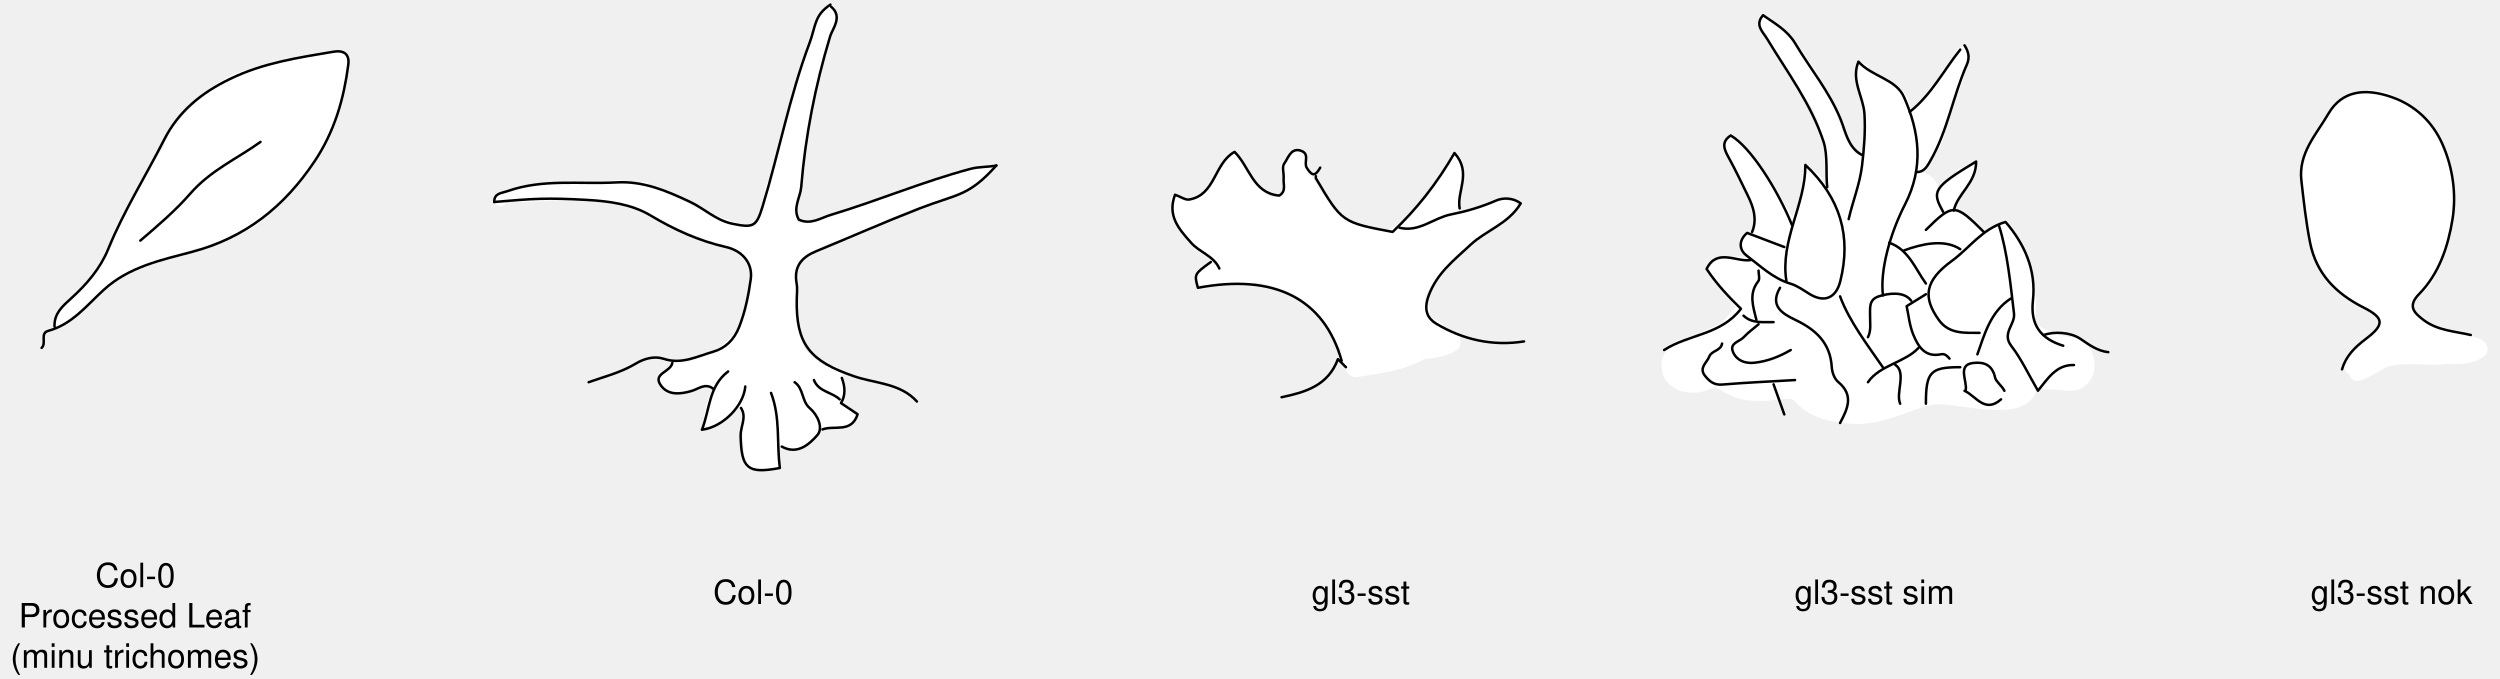
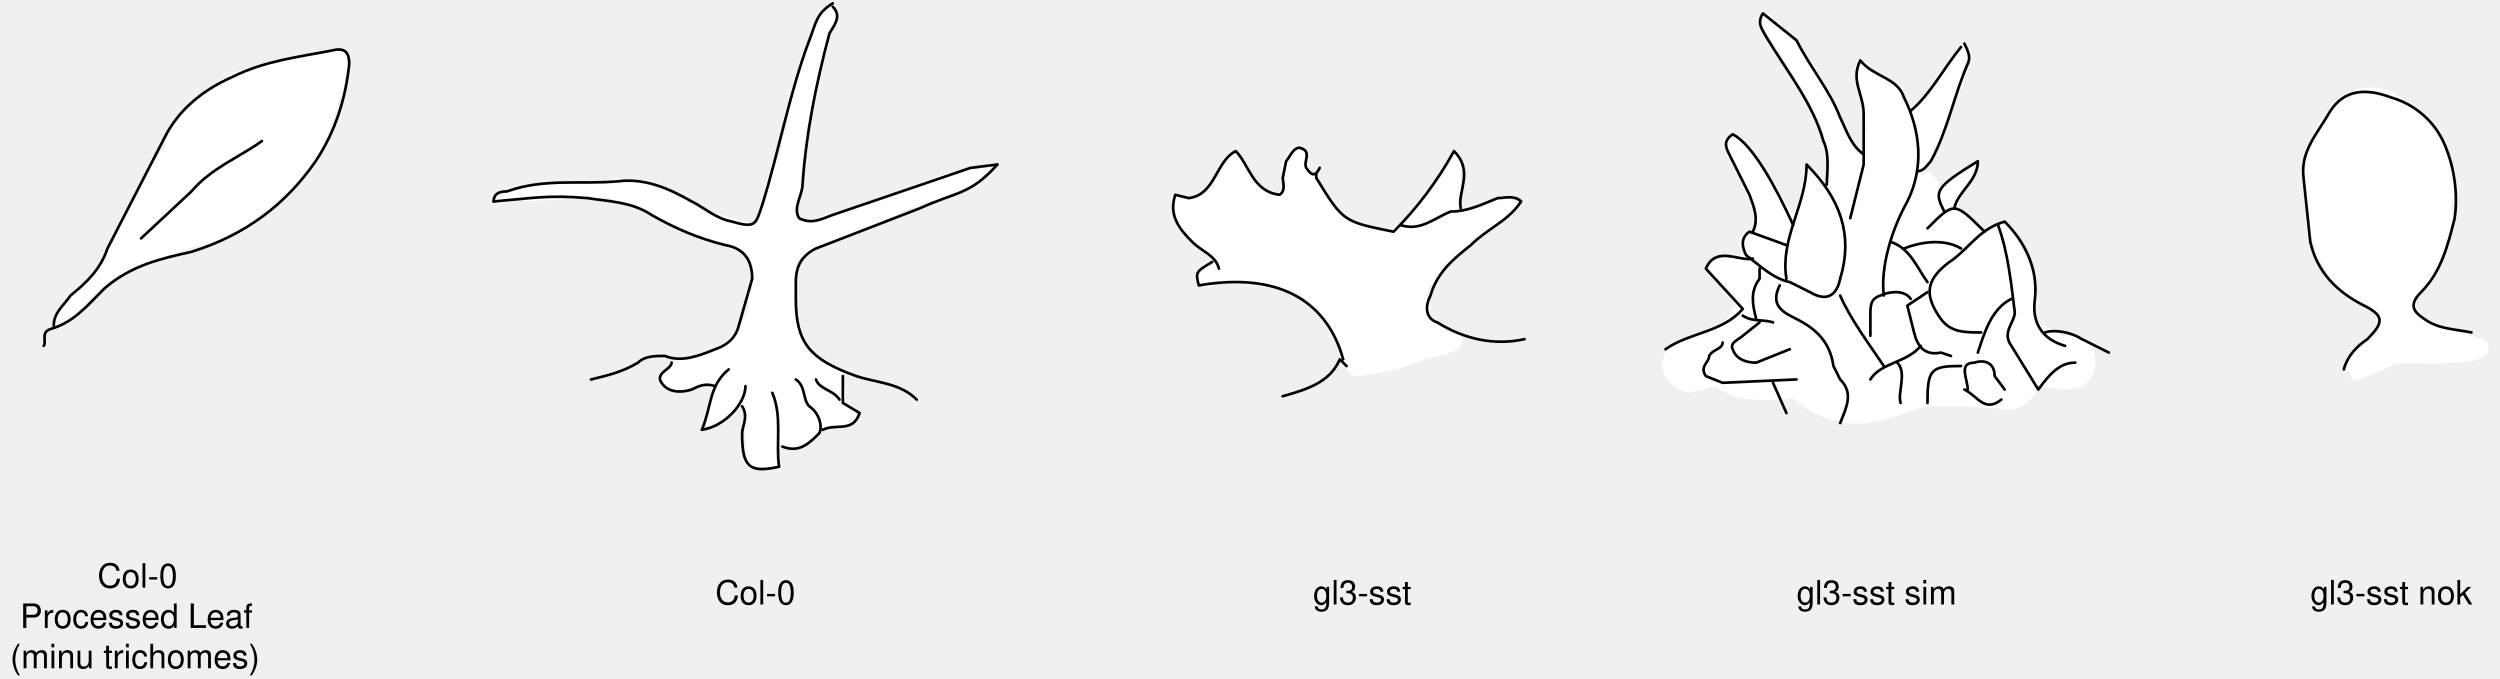
- <svg xmlns="http://www.w3.org/2000/svg" xml:space="preserve" id="TissueSpecificTrichomes_svg" x="0" y="0" version="1.1" viewBox="60 160 744.54 201.979" author="Provart Lab - Bio Analytic Resource, University of Toronto">
-   <g id="labels" font-family="Helvetica" font-size="10" transform="translate(-10.19 -19.625)">
-     <text id="text2" transform="translate(98.552 354.5)">Col-0</text>
-     <text id="text4" transform="translate(75.757 366.5)">Processed Leaf</text>
-     <text id="text6" transform="translate(73.271 378.5)">(minu trichomes)</text>
-     <text id="text8" transform="translate(282.552 359.5)">Col-0</text>
-     <text id="text10" transform="translate(460.773 359.5)">gl3-sst</text>
-     <text id="text12" transform="translate(604.608 359.5)">gl3-sst sim</text>
-     <text id="text14" transform="translate(758.322 359.5)">gl3-sst nok</text>
+ <svg xmlns="http://www.w3.org/2000/svg" xml:space="preserve" id="TissueSpecificTrichomes_svg" x="0" y="0" version="1.1" viewBox="60 160 744.5 202" author="Provart Lab - Bio Analytic Resource, University of Toronto">
+   <g id="labels" font-family="Helvetica" font-size="10" transform="translate(-10 -20)">
+     <text id="text2" transform="translate(99 355)">Col-0</text>
+     <text id="text4" transform="translate(76 367)">Processed Leaf</text>
+     <text id="text6" transform="translate(73 379)">(minu trichomes)</text>
+     <text id="text8" transform="translate(283 360)">Col-0</text>
+     <text id="text10" transform="translate(461 360)">gl3-sst</text>
+     <text id="text12" transform="translate(605 360)">gl3-sst sim</text>
+     <text id="text14" transform="translate(758 360)">gl3-sst nok</text>
  </g>
-   <g id="samples" fill="#fff" transform="translate(-10.19 -19.625)">
+   <g id="samples" fill="#fff" transform="translate(-10 -20)">
    <g id="WT_Col-0_leaves_after_trichome_removal">
-       <path id="path17" d="M172.932 195.818c-1.762-1.762-4.594-1.695-6.364 0-.041.041-.085.078-.127.117a4.31 4.31 0 0 0-2.387-.024c-.375.107-.75.222-1.125.336-1.049-.198-2.133-.142-3.173.271-6.869 2.732-14.226 2.468-21.012 5.708-6.159 2.941-10.562 8.359-15.298 13.221-1.728 1.774-3.313 2.788-3.124 4.688-.016.027-.034.052-.049.08a26.73 26.73 0 0 0-1.537 3.418c-5.729 7.632-8.875 16.4-13.713 24.582-.776 1.313-1.102 2.604-1.093 3.818-.782 1.39-1.77 2.654-2.703 3.949-.431.601-.561 1.312-.477 2.019-.243.044-.468.192-.614.494-1.31 2.695-3.751 4.5-5.594 6.798a1.085 1.085 0 0 0-.157.273c-.443.092-.854.301-1.153.666-1.017 1.24-2.252 2.251-3.5 3.25-.641.513-.824 1.365-.681 2.157a1.962 1.962 0 0 0-.888.654c-.933.186-1.663.945-1.663 1.954 0 .38.122.751.325 1.07-.532.578-.316 1.739.675 1.68.498-.031.948-.312 1.133-.771 1.191-.092 2.237-.653 2.844-1.72.146-.257.225-.534.251-.812a3.158 3.158 0 0 0 1.54-.681c1.248-.999 2.483-2.008 3.5-3.25.126-.152.233-.317.328-.485.037-.023.075-.044.111-.073 1.068-.859 1.987-1.843 2.84-2.884 1.872-.975 3.375-2.403 4.872-3.859.245.104.536.099.835-.101.964-.645 1.917-1.302 2.856-1.978.823-.429 1.512-.672 2.42-1.057 2.144.256 4.367-.383 6.037-2.293 4.24-.577 8.118-2.028 11.95-3.609.323.043.649.072.982.071 2.074-.009 4.002-.437 5.785-1.522a7.814 7.814 0 0 0 2.266-2.135 41.1 41.1 0 0 1 4.942-1.36c2.768-.566 4.377-2.204 5.042-4.187 9.879-6.736 17.781-16.331 21.446-27.801.13-.409.213-.808.269-1.202.814-1.813 1.481-3.668 1.682-5.79.152-.306.329-.622.543-.967 1.162-1.871 1.383-3.703.984-5.325a4.604 4.604 0 0 0 .417-1.559c1.286-1.728 1.099-4.288-.443-5.829z" />
+       <path id="path17" d="M173 196c-2-2-5-2-6 0h-1a4 4 0 0 0-2 0h-1l-3 1c-7 2-14 2-21 5-6 3-11 9-16 13-1 2-3 3-3 5a27 27 0 0 0-1 4c-6 7-9 16-14 24l-1 4-3 4v2h-1l-5 7a1 1 0 0 0-1 1h-1l-3 3-1 3a2 2 0 0 0-1 0l-2 2 1 1v2l2-1 2-1 1-1a3 3 0 0 0 1-1 23 23 0 0 0 4-4l3-3 5-4h1l3-2 2-1c2 1 4 0 6-2l12-4h1l6-1a8 8 0 0 0 2-2 41 41 0 0 1 5-2c3 0 4-2 5-4a54 54 0 0 0 23-35h1l1-6a5 5 0 0 0 0-1c2-2 1-5 0-6z" />
    </g>
    <g id="WT_Col-0_trichomes">
-       <path id="path20" d="M365 229.25a.948.948 0 0 0-.495.14c-.231-.148-.512-.211-.771-.104-.497.205-.98.438-1.462.674-.625-.742-1.653-.863-2.531-.437-.744.362-1.52.665-2.277 1.001-.842-.352-1.838-.3-2.728.135-1.161.567-2.392.983-3.783 1.448-10.821 4.51-22.005 8.022-33.034 11.968a4.086 4.086 0 0 0-2.186.402c-1.06.517-2.163.928-3.287 1.284a4.846 4.846 0 0 0-.868-.333c-1.148-.316-2.155-.161-3.183.226l.388-.164-.895.354c-.024-.142-.042-.283-.068-.425a3.943 3.943 0 0 0-.768-1.691c.889-4.263 1.625-8.545 1.868-12.904.047-.198.079-.407.079-.638 0-1.804.136-3.569.361-5.311.141-.214.253-.448.299-.713.315-1.793.745-3.563.82-5.387 1.279-5.637 3.032-11.163 3.77-17.027a2.64 2.64 0 0 0 .006-.601c1.446-3.653 2.791-7.318 2.994-11.399a2.594 2.594 0 0 0-.061-.687c.519-.19.972-.535 1.22-1.051.528-1.103.989-2.468.502-3.676a4.314 4.314 0 0 0-.38-.75c.795-.821.455-2.586-1.03-2.586-.99 0-1.47.785-1.447 1.553-.073.013-.146.017-.218.037-.725.199-1.391.817-1.694 1.554a1.62 1.62 0 0 0-.838.958l-.75 2.25c-.124.372-.059.762.122 1.091-.24.353-.4.785-.426 1.308a21.044 21.044 0 0 1-.296 2.576 2.08 2.08 0 0 0-1.132 1.142c-1.638 3.894-2.952 7.909-4 12-.129.504-.069.946.104 1.316-.163.463-.322.927-.468 1.393-1.896 6.037-3.666 12.32-4.894 18.591a3.869 3.869 0 0 0-.527 1.669 2.345 2.345 0 0 0-.376.548c-.58 1.202-.979 2.427-1.302 3.717-.034.136-.046.273-.062.41-.4.442-.715.973-.902 1.574-.305.982-.435 1.974-.569 2.992-.042.321-.081.642-.117.964l-.056.494-.007.049c-.004.024-.003.049-.006.073l-.003.026.002-.012c-.084.6-.069 1.193.037 1.756a4.894 4.894 0 0 0-1.244 2.142 26.975 26.975 0 0 0-.573 2.618 6.606 6.606 0 0 0-.832 1.176c-.054.099-.102.203-.155.303-5.757-1.125-11.28-3.296-16.726-5.702a4.36 4.36 0 0 0-1.596-.712c-2.673-1.203-5.331-2.441-7.991-3.625-.534-.35-1.054-.693-1.541-1-.707-.448-1.402-.602-2.043-.547-.245-.102-.49-.208-.735-.308-.423-1.061-1.472-1.878-2.903-1.533a24.3 24.3 0 0 1-1.922.373c-.554-.403-1.246-.589-1.911-.408-1.153-.268-2.306-.523-3.503-.554-1.041-.026-1.977.471-2.623 1.223-2.3-.12-4.604-.326-6.906-.439-6.146-.304-12.325.633-18.472.716-1.295.018-2.061.839-2.315 1.809-.989.039-1.97.039-2.935-.059-.587-.06-.992.181-1.218.546a2.978 2.978 0 0 0-.532-.046c-2 0-2 4 0 4 1.235 0 1.953-.68 2.171-1.478 1.194.086 2.368.018 3.536-.109.351.211.776.343 1.292.336 6.166-.083 12.302-.837 18.472-.716 2.452.048 4.859.222 7.254.333a3.635 3.635 0 0 0 2.274.883c.085.002.306.023.436.032.258.049.516.098.771.156.622.141 1.238.306 1.862.437a4.025 4.025 0 0 0 1.8-.04 4.05 4.05 0 0 0 2.067 1.772c9.844 3.901 19.332 9.431 29.656 11.91.555.91 1.3 1.739 2.196 2.306.181 1.551.554 2.909 1.443 4.131-.405 1.904-.48 3.854-.481 5.799 0 .022.006.044.007.067a13.44 13.44 0 0 1-.711 1.664c-.537 1.053-.571 2.069-.301 2.969-.031.082-.074.148-.102.236-2.729 8.606-9.19 12.962-17 15.555a15.109 15.109 0 0 1-3.111-.17c-1.331-.217-2.252.754-2.461 1.777-.779.314-1.34.812-1.705 1.405a1.946 1.946 0 0 0-.397.065c-1.057.291-1.677 1.407-1.397 2.46.35 1.312 1.07 2.421 2.015 3.383.666.678 1.738.755 2.51.256a4.135 4.135 0 0 0 1.718-.062 58.48 58.48 0 0 0 7.188-2.199c.241.125.495.217.758.279.375.522.917.954 1.638 1.236-1.576 2.817-2.329 6.391-2.648 9.324-.173 1.584 1.29 2.176 2.498 1.801.393.058.823-.025 1.262-.324 1.425-.964 2.594-2.174 3.647-3.49.214-.043.42-.119.603-.26a26.574 26.574 0 0 0 2.395-2.031c.505.735 1.032 1.403 1.687 1.973-.023.14-.038.277-.06.416-.043.285-.084.569-.138.854-.018.099-.013.186-.025.278a31.754 31.754 0 0 0-.049 7.461c-.022 2.208.408 4.327.734 6.725.182 1.336 1.647 1.336 2.426.567.144.047.29.087.438.116 1.501 1.062 3.682 1.177 5.057-.052.363.197.808.265 1.174.164.861-.236 1.165-1.036 1.047-1.847a25.617 25.617 0 0 0-.669-3.271c.034-.652.042-1.304.009-1.953.72.63 1.674 1.021 2.713 1.125 4.014.399 7.903-1.302 9.6-5.105.132-.296.232-.591.338-.886 3.604.08 7.206.557 10.227-1.845.848-.673.714-2.132 0-2.828-1.252-1.222-2.603-2.317-4.02-3.336a4.024 4.024 0 0 0 1.212-1.937c.254-.926.213-2.283-.403-3.082-.091-.118-.176-.218-.264-.326.841-2.646-1.228-6.205-4.754-5.265-.078.021-.118.037-.167.056a1.09 1.09 0 0 0-.26-.099c.256.146.16.102-.289-.138-.421-.213-.813-.483-1.205-.745-.535-.355-1.064-.77-1.612-1.197a3.997 3.997 0 0 0-1.385-1.474 7.009 7.009 0 0 1-1.255-1.05c-1.309-2.264-2.044-4.938-2.014-7.246.015-1.122-.365-1.984-.948-2.618.122-3.868.37-7.763-.052-11.632a4.305 4.305 0 0 0-.43-1.449c.134-.592.293-1.179.49-1.761.023-.056.036-.114.058-.171.223-.64.48-1.274.769-1.909a468.87 468.87 0 0 0 4.464-2.568l.173-.072c.22-.103.429-.232.626-.389a221.417 221.417 0 0 1 4.365-2.482c.229.042.471.064.736.054 5.884-.252 10.908-3.683 15.736-6.734a60.773 60.773 0 0 0 3.028-1.176 3.07 3.07 0 0 0 .676-.4 338.58 338.58 0 0 0 9.557-3.528c.311.072.655.051 1.01-.117 4.83-2.289 9.987-3.148 14.304-6.485.505-.391.604-.881.463-1.322.077-.042.156-.078.231-.125a.94.94 0 0 0 .39-.483c.124-.055.246-.114.371-.166.078-.032.144-.08.213-.124a.938.938 0 0 0 .521.159c1.292.002 1.292-1.998.002-1.998z" />
+       <path id="path20" d="M365 229h-1l-2 1h-2l-3 1h-2l-4 1-33 12a4 4 0 0 0-2 0l-4 2a5 5 0 0 0 0-1l-4 1 1-1-1 1v-1a4 4 0 0 0-1-1 87 87 0 0 0 2-19l1-1v-5c2-6 4-11 4-17a3 3 0 0 0 0-1c2-4 3-7 3-11a3 3 0 0 0 0-1l1-1 1-4-1-3-2 2-2 1a2 2 0 0 0-1 1v3l-1 2a21 21 0 0 1 0 2 2 2 0 0 0-1 1 86 86 0 0 0-5 15l-4 19a4 4 0 0 0-1 1 2 2 0 0 0 0 1l-2 4-1 2v6a5 5 0 0 0-2 2 27 27 0 0 0 0 3 7 7 0 0 0-1 1l-17-5a4 4 0 0 0-1-1l-8-4-2-1h-2l-1-1c0-1-1-2-3-1a24 24 0 0 1-2 0h-1l-4-1-3 1h-7l-18 1-2 2h-4a3 3 0 0 0-1 0c-2 0-2 4 0 4l2-1 4-1 1 1 18-1h8a4 4 0 0 0 2 1h1l2 1a4 4 0 0 0 2 0 4 4 0 0 0 2 2c10 4 19 9 30 12l2 2 1 4v6a13 13 0 0 1-1 1v4c-3 8-10 13-17 15a15 15 0 0 1-3 0c-2 0-3 1-3 2l-2 1c-1 1-2 2-1 3l2 3h2a4 4 0 0 0 2 0 58 58 0 0 0 7-2h1l1 2-2 9c0 2 1 2 2 2l2-1 3-3h1a27 27 0 0 0 2-2l2 2v1a32 32 0 0 0 0 8v6c0 2 2 2 3 1h6c1 0 2-1 1-2a26 26 0 0 0 0-3v-2l2 1c5 1 8-1 10-5v-1c4 0 8 1 11-2v-2l-4-4a4 4 0 0 0 1-2l-1-3c1-3-1-6-5-5v-1h-1l-2-1a4 4 0 0 0-1-2 7 7 0 0 1-2-1l-2-7-1-3v-12a4 4 0 0 0 0-1v-2l1-2a469 469 0 0 0 5-2v-1a221 221 0 0 1 5-2c6-1 11-4 16-7a61 61 0 0 0 3-1 3 3 0 0 0 1-1 339 339 0 0 0 9-3h2c4-2 9-3 14-7v-1h1a1 1 0 0 0 0-1 1 1 0 0 0 1 0v-2z" />
    </g>
    <g id="gl3-sst_mutant_trichomes">
-       <path id="path23" d="M521.438 239.882c-.306-.489-.861-.797-1.587-.579-.187.056-.363.127-.55.188-.63-.554-1.521-.786-2.6-.384a39.236 39.236 0 0 0-5.307 2.459 2.433 2.433 0 0 0-1.485-.061 1.56 1.56 0 0 0-.561.048c-1.395.383-2.742.868-4.074 1.393a9.454 9.454 0 0 0-1.103-1.449c.11-.579.291-1.166.325-1.747.063-1.111.134-2.213.201-3.312.104-.147.192-.323.245-.539.544-2.269.759-4.501.25-6.798a1.448 1.448 0 0 0-.223-.516 1.416 1.416 0 0 0-.238-.699c.068-.163.145-.325.211-.487.733-1.79-2.168-2.562-2.895-.798-.684 1.664-1.455 3.244-1.911 4.933-.559.202-1.075.586-1.481 1.202-1.461 2.218-2.807 4.51-4.264 6.73a9.447 9.447 0 0 0-4.418 3.742c-.613.987-1.185 2-1.752 3.014-.854.206-1.703.499-2.522.894-.552.266-1.063.571-1.564.887-.128-.003-.25-.015-.389-.002a52.855 52.855 0 0 1-3.579.194c-.735-.744-1.843-.998-2.969-.837-.211.03-.422.065-.634.095-2.322-1.037-4.523-2.328-6.499-3.941-4.483-3.661-9.93-10.349-10.569-16.262-.408-3.763-6.276-3.836-6.001-.118-1.343.456-2.312 1.697-1.643 3.415.767 1.965 1.466 6.061-.747 7.401-.713.431-1.708.444-2.764.269-3.15-2.27-5.706-5.473-6.955-9.015-.441-1.256-1.429-1.881-2.474-2.017.424-1.58-1.901-2.814-2.714-1.192-1.219 2.431-3.042 4.435-4.529 6.696-1.011 1.537-1.702 3.131-2.587 4.612-1.378.892-2.908 1.51-4.589 1.699a3.22 3.22 0 0 0-1.196.375c-.041-.012-.084-.019-.126-.029-.558-.241-1.053-.574-1.382-1.103-1.021-1.638-3.617-.133-2.591 1.514.223.358.479.656.75.929-.29.458-.464.992-.455 1.564.028 1.742.544 3.318 1.562 4.585 1.984 4.72 6.463 8.446 11.173 10.916-1.18-.086-1.99.419-2.442 1.165-.777.289-1.547.615-2.307.993-3.465 1.726-.424 6.898 3.026 5.182a17.356 17.356 0 0 1 3.284-1.226c2.731.2 5.462.369 8.202.385.782.005 1.397-.244 1.864-.633 4.141.696 8.248 2.168 11.932 3.764 6.104 3.845 9.752 10.817 13.876 16.55-1.062 1.282-1.231 3.451.564 4.66.188.126.376.229.562.339.189 1.639 1.629 3.302 3.748 2.963 6.636-1.056 13.812-1.857 19.736-5.307 3.245-.345 6.46-.773 9.479-2.495 2.178-1.241 1.858-4.924-.716-5.481-.612-.135-1.247-.212-1.88-.288-.73-2.33-2.771-3.518-5.004-3.932a23.8 23.8 0 0 0-.164-2.64 3.081 3.081 0 0 0-1.442-2.305c.086-.777.249-1.538.483-2.258.456-.828.911-1.655 1.356-2.488a8.108 8.108 0 0 0 1.717-1.335c2.099-2.192 3.637-4.689 5.132-7.238.126-.08.253-.153.375-.255 2.888-2.405 5.79-4.758 8.877-6.858.242 0 .498-.06.759-.217 1.142-.688 2.212-1.465 3.256-2.279.251-.142.497-.289.751-.426.55-.296.922-.682 1.162-1.108l.773-.629c.029-.025.062-.049.092-.075a64.97 64.97 0 0 1 2.216-1.733c1.026-.752.717-2.137-.057-2.664z" />
+       <path id="path23" d="m521 240-1-1h-3a39 39 0 0 0-6 3 2 2 0 0 0-1 0 2 2 0 0 0-1 0l-4 1a9 9 0 0 0-1-2v-1l1-4v-7a1 1 0 0 0 0-1v-1c1-1-2-2-3 0l-2 5-1 1-5 6a9 9 0 0 0-4 4l-2 3a13 13 0 0 0-4 2 53 53 0 0 1-4 0l-3-1-7-3c-4-4-10-11-11-17 0-4-6-4-6 0-1 1-2 2-1 4s1 6-1 7h-3c-3-2-5-5-7-9l-2-2c0-1-2-3-3-1l-4 7-3 4-5 2a3 3 0 0 0-1 0l-1-1c-1-1-4 0-3 2l1 1-1 1 2 5c2 5 7 8 11 11l-2 1-3 1c-3 2 0 7 4 5a17 17 0 0 1 3-1h10l12 3c6 4 10 11 14 17-1 1-2 3 0 5h1c0 2 1 3 4 3 6-1 13-2 19-5 4-1 7-1 10-3 2-1 2-5-1-5l-2-1-5-4a24 24 0 0 0 0-2 3 3 0 0 0-1-3v-2l1-2a8 8 0 0 0 2-2l5-7h1a116 116 0 0 1 13-9v-1l1-1 1-1a65 65 0 0 1 2-1c2-1 1-3 0-3z" />
    </g>
    <g id="gl3-sst_sim_double_mutant_trichomes">
-       <path id="path26" d="M686.521 280.025a7.925 7.925 0 0 0-1.677-.253l-.932-.267a25.07 25.07 0 0 1-3.142-1.107c-1.723-.745-3.4-1.589-5.063-2.464.433-.98.704-2.06.79-3.187.446-5.877-.854-11.237-3.082-16.538a8.858 8.858 0 0 0-1.949-4.412c-.765-1.862-1.68-3.526-3.229-4.872-.025-.03-.047-.064-.074-.092a2.042 2.042 0 0 0-.391-.302c-.007-.003-.011-.008-.016-.011-.689-.524-1.688-.298-2.32.244-.033.024-.068.043-.104.069.344-.269-.19.126-.211.141-.178.124-.359.241-.541.359-.438.285-.89.551-1.344.812-.334.193-.674.376-1.019.554-.079.041-.159.079-.237.118l-.018.001a1.436 1.436 0 0 0-.512.197c-1.782-1.614-3.685-3.161-5.669-4.676a5.652 5.652 0 0 0-1.613-.848 5.88 5.88 0 0 0-1.974-1.068c.521-1.638 1.201-3.271 1.525-4.962 1.238-1.164 2.37-2.424 3.182-3.953.165-.312.254-.618.288-.915.471-.824.877-1.679 1.127-2.593a.928.928 0 0 0 .14-.732c-.033-1.073-1.695-1.464-1.927-.288-.004.018-.011.033-.017.051a7.385 7.385 0 0 0-.934.938c-1.037-.458-2.308-.285-2.996 1.016-.538 1.015-1.271 1.885-2.087 2.688-1.118.184-2.147.898-2.429 2.135-.109.09-.221.181-.327.272-.824-2.955-2.864-4.6-5.158-5.176 1.364-1.296 2.462-2.924 3.458-4.381 1.355-1.983 2.623-4.337 3.217-6.665.229-.894.247-1.794.139-2.667 1.127-1.243 1.586-2.964 1.602-4.693a2.807 2.807 0 0 0-.033-.402c.018-.029.038-.051.053-.081 1.223-2.475 2.279-5.025 3.5-7.5.602-1.215.573-2.602-.104-3.671.881-1.537 1.771-3.066 2.26-4.812.695-2.489-3.164-3.544-3.855-1.063-.437 1.557-1.212 2.97-2.015 4.375-.977.178-1.878.722-2.331 1.641a114.001 114.001 0 0 0-1.502 3.207 3.85 3.85 0 0 0-1.998 1.543c-1.069 1.624-2.033 3.312-3 5-.061.105-.097.217-.146.326a7.292 7.292 0 0 0-2.729.883c-.121-2.229-1.08-4.236-2.991-5.779-2.15-1.735-5.094-2.598-6.989-4.535-.709-.725-1.521-.96-2.289-.876-.051-.262-.104-.522-.153-.785-.48-2.532-4.337-1.457-3.855 1.063 1.117 5.875 2.481 11.677 2.839 17.645-.068.353-.126.709-.16 1.073-.18 1.934-.431 3.859-.688 5.782a6.31 6.31 0 0 0-.562-.032c-.433 0-.843.037-1.239.095-1.315-1.651-2.492-3.385-3.42-5.359-1.253-2.666-1.729-5.511-3.043-8.14-2.537-6.57-6.13-12.738-10.412-17.984-.759-1.151-1.702-2.115-2.719-3.043-.979-.893-2.226-1.833-2.738-3.101-.359-.895-1.118-1.544-2.08-1.462-.209-.337-.409-.68-.622-1.015-1.376-2.172-4.839-.167-3.453 2.019 3.505 5.529 6.598 11.282 10.449 16.584 1.354 1.862 2.999 5.618 4.957 7.617.188.431.379.859.559 1.295.037.406.17.83.423 1.259.1.169.184.346.274.519 2.365 6.388 3.63 13.167 3.435 19.71-.239.079-.465.19-.695.291-.645-.88-1.259-1.78-1.696-2.792-.249-.577-.837-.885-1.451-.954-.83-1.555-3.738-1.235-3.773.963-.037 2.378-.312 4.728-.639 7.071-.829 1.664-1.653 3.35-2.379 5.068-5.174-8.218-9.242-17.135-16.818-23.553-1.935-1.638-4.729 1.094-2.885 2.77-.309.533-.377 1.206-.006 1.904 3.757 7.069 7.61 13.746 8.969 21.469-.32.932-.729 1.844-1.219 2.763-.146.27-.199.531-.223.786-1.055-1.248-3.609-.847-3.553 1.223.062 2.179 1.087 3.656 2.548 4.78-3.938-.491-8.164-.34-10.57 1.928-1.356.417-2.276 2.096-.892 3.206.581.466 1.156.938 1.735 1.408 1.626 3.036 3.899 5.641 6.034 8.34-.378.348-.753.699-1.117 1.062a49.56 49.56 0 0 0-2.396 2.988 18.56 18.56 0 0 0-.455.669c-2.204.892-4.39 1.716-6.45 2.919-1.171.687-1.513 1.021-2.53 1.808-.271-.022-.64-.058-1.154-.105-4.348-.423-8 3.959-8 8 0 4.681 3.661 7.578 8 8 3.345.325 5.706-.58 7.978-1.808 6.453 4.896 12.288 4.764 20.112 3.812 3.854-.467 2.818.312 5.753 2.65 3.922 3.123 8.55 4.018 13.409 4.58 8.687 1.007 15.587-2.71 23.572-5.157 3.437-1.054 7.443-.286 10.924.196 4.771.661 9.438 1.29 14.252.724 3.773-.444 7.046-2.588 7.823-6.274 2.241.232 4.476.491 6.743.518.887.129 1.779.221 2.684.259 10.222.428 10.266-15.272.266-15.981z" />
+       <path id="path26" d="M687 280a8 8 0 0 0-2 0h-1a25 25 0 0 1-3-2l-5-2v-3c1-6 0-11-3-17a9 9 0 0 0-2-4c0-2-1-4-3-5h-3c1 0 0 0 0 0a29 29 0 0 1-3 2 1 1 0 0 0-1 0l-5-5a6 6 0 0 0-2-1 6 6 0 0 0-2-1l2-5 3-3v-1l1-3a1 1 0 0 0 0-1h-1a7 7 0 0 0-1 1l-3 1-3 3-2 2c-1-3-3-5-5-5l3-4 3-7v-3c2-1 2-3 2-5l4-7-1-4 3-5c0-2-3-4-4-1l-2 4-3 2a114 114 0 0 0-1 3 4 4 0 0 0-2 2l-3 5a7 7 0 0 0-3 1l-3-6-7-4-2-1v-1c-1-3-5-1-4 1l3 18-1 1v6a6 6 0 0 0-1-1l-1 1-3-6c-2-2-2-5-3-8a67 67 0 0 0-14-21l-2-3c-1-1-1-2-2-1l-1-2c-1-2-5 0-3 3l10 16 5 8v1l1 1v1c3 6 4 13 4 19l-1 1-2-3-1-1c-1-2-4-1-4 1l-1 7-2 5c-5-8-9-17-17-23-2-2-5 1-3 2v2c4 7 8 14 9 22l-1 2v1c-1-1-4-1-4 2 0 2 1 3 3 4-4 0-8 0-11 2-1 1-2 2-1 3l2 2 6 8-1 1a50 50 0 0 0-2 3 19 19 0 0 0-1 1l-6 3-3 2h-1c-4-1-8 3-8 8 0 4 4 7 8 8l8-2c6 5 12 4 20 4 4-1 3 0 6 2 4 3 8 4 13 5 9 1 16-3 24-5h11l14 1c4-1 7-3 8-7l7 1h2c10 0 11-15 1-16z" />
    </g>
    <g id="gl3-sst_nok-1_double_mutant_trichomes">
-       <path id="path29" d="M808.798 280.607c-5.104-1.894-10.465-2.912-15.5-5a3.001 3.001 0 0 0-.773-.209c-1.023-1.208-2.203-2.34-3.401-3.521-.09-.089-.188-.151-.279-.226.053-.906.115-1.772.146-2.544a18.052 18.052 0 0 0 5.808-6.024c1.273-2.175 2.038-4.602 2.312-7.085 1.366-2.234 2.276-4.771 2.553-7.478.492-1.959.789-3.999.842-6.272.01-.424 0-.845-.023-1.263.342-1.371.524-2.791.523-4.237-.002-2.353-.206-4.793-.893-7.035-.605-1.433-1.211-2.867-1.814-4.3-.201-.34-.438-.645-.658-.967-1.075-5.205-4.458-9.644-8.997-12.179a16.44 16.44 0 0 0-1.339-1.044c-2.83-2.899-6.756-4.725-11.049-4.725-5.29 0-10.03 2.764-12.837 6.905a17.91 17.91 0 0 0-4.198 7.294 22.52 22.52 0 0 0-2.572 5.016c-1.6 4.401-1.231 9.256-.139 13.718.054.218.12.436.192.651-.038 1.827.151 3.705.444 5.701.359 2.451 1.143 4.799 1.5 7.25.06-.024.116-.051.176-.073a31.163 31.163 0 0 0 1.641 4.373 12.68 12.68 0 0 0 1.07 1.841c.411 1.021.86 2.028 1.365 3.003 1.738 3.354 4.303 5.236 7.271 7.364 1.434.604 2.866 1.209 4.3 1.812.469.127.938.229 1.405.316.296.354.662.677 1.107.962 1.352.863 1.666 2.083 1.812 3.513.025.259.046.513.062.766-.423.126-.839.35-1.228.717-1.278 1.206-2.404 2.547-3.513 3.903a4.074 4.074 0 0 0-.487.347c-1.846 1.529-3.717 3.02-4.97 5.107-.841 1.401-.321 3.283 1.077 4.104.031.021.067.03.104.048.429 1.395 1.694 2.429 3.458 1.754 2.903-1.106 5.562-2.931 8.405-4.176 5.665-1.346 11.776.055 17.547-.717l.012-.003c3.877.206 7.961.021 10.859-2.376 1.899-1.565.582-4.306-1.321-5.011z" />
+       <path id="path29" d="m809 281-16-5a3 3 0 0 0 0-1l-4-3v-3a18 18 0 0 0 6-6l2-7 3-7a28 28 0 0 0 0-8l1-4-1-7-2-5v-1c-1-5-5-9-9-12a16 16 0 0 0-2-1c-3-3-6-5-11-5s-10 3-13 7a18 18 0 0 0-4 8 23 23 0 0 0-2 5 24 24 0 0 0 0 14v6l2 7a31 31 0 0 0 1 4 13 13 0 0 0 2 2l1 3c2 4 4 5 7 8l4 1 2 1 1 1 2 3v1l-1 1-4 4-5 5c-1 1-1 3 1 4 0 2 2 3 3 2l9-4c5-2 11 0 17-1 4 0 8 0 11-2 2-2 1-5-1-5z" />
    </g>
  </g>
-   <g id="outlines" transform="translate(-10.19 -19.625)">
-     <g id="g127" fill="none" stroke="#000" stroke-linecap="round" stroke-linejoin="round" stroke-miterlimit="10" stroke-width=".75">
-       <path id="path33" d="M317.5 181c-4.853 3.183-4.322 6.392-6.23 11.472-5.946 15.835-9.055 32.471-13.959 48.598-1.833 6.029-2.689 6.505-9.016 5.186-4.939-1.031-8.389-4.547-12.716-6.575-6.959-3.26-13.778-6.182-21.775-5.733-10.889.611-21.952-1.154-32.585 2.634-1.672.596-3.881.541-3.833 3.196" />
-       <path id="path35" d="M806.027 279.394c-4.807-1.115-9.896-1.309-14.062-4.467-2.869-2.175-4.836-4.16-1.33-7.729 6.035-6.146 8.676-14.349 9.964-22.36 1.179-7.324.097-15.257-2.999-22.261-2.951-6.682-8.161-11.635-15.229-14.073-7.882-2.718-14.699-1.887-18.724 4.954-3.736 6.357-8.985 11.843-8.071 19.926.702 6.194 1.383 12.415 2.595 18.521 1.815 9.146 7.614 15.104 15.862 19.271 6.342 3.205 6.333 5.152.652 9.456-3.181 2.411-5.873 5.048-7 8.985" />
-       <path id="path37" d="M317.708 181.627c3.568 2.982.407 6.518-.299 8.855-4.432 14.681-7.351 29.579-8.605 44.824-.262 3.187-2.636 6.241-.723 9.726 3.535 1.666 6.516-.509 9.621-1.442 13.937-4.187 27.365-9.897 41.47-13.664 2.692-.719 5.199-.488 7.738-1.013" />
-       <path id="path39" d="M245.5 293.452c4.775-1.699 9.685-2.898 14.149-5.603 2.237-1.354 5.375-2.316 8.196-1.369 5.308 1.779 9.951-.725 14.685-2.086 3.668-1.055 6.289-3.53 7.839-7.504 1.801-4.612 2.747-9.467 3.409-14.151.637-4.511-2.268-8.384-7.382-9.548-8.037-1.83-15.353-5.131-22.472-9.404-5.625-3.375-12.431-4.261-19.064-4.632-11.778-.659-15.781-.388-27.476.62" />
-       <path id="path41" d="M82.589 283.228c1.531-1.367-.57-4.371 1.933-5.055 7.149-1.944 11.494-7.598 16.564-12.233 7.481-6.846 17.086-8.871 26.277-11.301 15.919-4.203 27.47-13.468 36.485-26.933 5.933-8.862 8.739-18.537 10.07-28.832.399-3.081-1.26-4.382-4.428-3.846-10.498 1.775-20.894 3.302-30.779 8.099-8.651 4.198-15.388 9.721-19.656 18.14-5.513 10.876-12.031 21.241-16.652 32.569-2.377 5.827-6.443 10.479-10.962 14.592-2.667 2.426-5.139 4.52-5.018 8.41" />
-       <path id="path43" d="M366.91 228.913c-8.318 9.331-11.643 8.422-22.983 12.832-10.32 4.013-20.454 8.503-30.699 12.711-4.374 1.797-6.694 4.637-5.785 9.609.264 1.44.07 2.976.036 4.466-.31 13.685 3.905 18.669 17.192 23.194 6.269 2.138 13.63 1.992 18.597 7.478" />
-       <path id="path45" d="M487.009 247.444c5.794 1.447 10.107-2.937 15.312-3.958 4.59-.9 9.131-2.259 13.521-4.165 1.893-.82 4.894-.904 7.246.874-3.658 6.128-10.352 8.004-14.991 12.364-4.801 4.513-9.976 8.353-12.469 15.216-1.564 4.312-.203 6.765 2.331 8.275 7.975 4.758 16.758 6.73 26.11 5.26" />
-       <path id="path47" d="M630.975 267.614c-.97-7.431 2.162-18.557 6.559-27.114 5.645-10.992 4.327-21.537-.309-31.973-2.407-5.426-9.465-6.013-13.57-10.532-2.269 5.607 1.486 10.423 1.802 15.567.32 5.242-.109 10.218-.72 15.368-.657 5.555-2.771 10.617-3.983 15.958" />
-       <path id="path49" d="M624.585 225.718c-4.015-2.229-4.731-6.802-6.141-10.324-3.379-8.447-9.122-15.279-13.661-22.908-2.285-3.841-6.081-5.899-9.526-8.333-2.552 2.901-.089 4.889 1.218 7.055 6.014 9.967 13.074 19.292 16.795 30.614 1.312 3.989.645 9.731 1.094 13.563" />
-       <path id="path51" d="M601.581 253.195c-3.776-1.438-7.553-2.87-11.065-4.205-2.949 2.5-2.011 5.354-.328 6.617 4.184 3.145 8.005 6.951 13.289 8.522 2.054.61 3.891 2 5.768 3.132 4.367 2.639 7.78 1.021 9.001-3.832 3.374-13.402.062-24.823-10.393-34.683.083 11.936-7.625 22.403-5.633 34.67" />
-       <path id="path53" d="M463.366 229.552c-1.278 2.204-2.177 2.977-3.979.089-1.079-1.731 1.228-4.382-2.181-5.25-2.699-.542-3.359 2.331-4.576 3.979-.713.965-.024 2.895-.156 4.374-.151 1.754.872 3.835-1.303 5.129-7.854-.669-8.813-8.618-13.307-13.007-6.141 3.367-5.661 12.848-13.496 14.18-1.157.197-2.521-.814-4.229-1.423-2.382 6.285 1.146 10.227 4.825 14.346 2.548 2.852 6.688 3.877 8.365 7.616" />
-       <path id="path55" d="M655.257 193.129c1.171 1.811 1.649 3.571.679 5.769-4.142 9.383-5.713 19.749-10.922 28.726-.761 1.311-1.8 3.452-4.176 3.207" />
-       <path id="path57" d="M659.729 278.755c-4.443-.016-9.079.417-12.125-3.845-4.803-6.719-4.279-11.662 3.979-17.66 5.189-3.768 8.88-9.466 15.888-11.521 5.548 6.439 9.192 14.19 8.154 23.433-.821 7.312 2.393 11.388 9.024 13.428" />
-       <path id="path59" d="M430.777 257.668c-4.94 3.604-4.94 3.604-3.834 7.668 22.8-4.286 37.57 3.21 42.812 21.727" />
-       <path id="path61" d="M603.859 246.61c-4.368-10.69-12.307-23.194-18.236-26.634-2.827 1.861-2.043 3.973-.698 6.404 2.075 3.747 3.905 7.631 5.784 11.483 1.688 3.458 2.859 7.003 1.287 10.858" />
-       <path id="path63" d="M593.913 276.199c-1.491 1.275-3.111 2.437-4.438 3.868-1.231 1.334-4.326 1.7-3.155 4.404 1.105 2.562 3.625 3.472 6.311 3.189 3.895-.404 7.496-1.812 10.867-3.796" />
-       <path id="path65" d="M462.088 232.108c0 .213-.081.474.012.632 7.752 13.107 7.754 13.107 22.832 15.951 7.146-6.756 13.146-14.356 18.418-23.493 5.297 5.888.588 11.428 1.554 16.495" />
-       <path id="path67" d="M290.87 301.12c1.802 2.769-.182 5.521-.113 8.31.239 9.766 2.005 11.391 11.676 9.57-.946-7.439.194-15.122-2.617-22.354" />
-       <path id="path69" d="M600.303 265.336c-3.164 5.368.674 7.691 4.504 9.521 6.114 2.915 10.488 6.836 10.912 14.118.089 1.522.796 3.473 1.907 4.396 4.805 3.992 2.763 8.051.569 12.225" />
-       <path id="path71" d="M270.421 287.701c-.442 2.631-5.59 3.12-3.68 6.297 2.042 3.395 5.816 3.141 9.446 2.061 2.035-.604 4.044-2.48 6.375-.688" />
-       <path id="path73" d="M591.718 257.029c-4.034.907-10.241-3.748-13.271 2.707 2.998 4.54 6.774 8.504 10.221 11.846-5.929 7.83-15.646 7.562-22.871 12.285" />
-       <path id="path75" d="M665.48 246.722c2.574 7.895 3.521 18.083 4.512 26.277.396 3.279-3.749 5.84-.789 9.676 3.01 3.901 5.118 8.497 7.923 13.307 3.011-3.678 5.484-7.794 10.72-7.642" />
-       <path id="path77" d="M471.034 288.979c-.641-.639-1.278-1.275-2.394-2.392-2.9 7.868-9.678 9.86-16.776 11.338" />
-       <path id="path79" d="M653.979 194.407c-4.857 6.044-8.717 13.609-15.058 18.531" />
-       <path id="path81" d="m643.755 267.253-5.739 3.562c.583 2.626.854 5.766 2.006 8.537 1.425 3.433 3.432 6.787 8.205 5.786 1.226-.257 1.876.52 2.56 1.284" />
-       <path id="path83" d="M653.979 288.979c-8.9 0-10.224 1.405-10.224 10.863" />
-       <path id="path85" d="M698.069 284.506c-3.196-.352-5.772-2.229-8.241-3.93-2.97-2.045-7.812-2.287-11.012-1.185" />
-       <path id="path87" d="M147.767 221.884c-7.021 5.062-14.858 8.43-20.998 15.497-4.152 4.779-9.607 9.5-14.786 13.898" />
-       <path id="path89" d="M583.05 281.95c-.368 2.188-3.125 2.059-3.802 3.846-.694 1.835-3.189 3.354-1.296 5.729 1.281 1.606 2.646 2.831 5.103 2.629 7.229-.6 14.479-.913 21.724-1.34" />
-       <path id="path91" d="M320.902 292.174c.951 2.558 1.194 5.112-.247 7.501a7773.96 7773.96 0 0 0 4.943 3.317c-1.796 5.729-6.965 3.196-10.447 4.518" />
-       <path id="path93" d="M667.12 296.008c-.568-1.312-2.485-2.725-2.739-3.873-.855-3.874-3.243-4.782-6.562-4.407-4.807.546-1.718 5.396-2.198 8.004" />
-       <path id="path95" d="M653.979 253.834c-4.771-3.164-11.706-1.494-16.694.361" />
-       <path id="path97" d="M306.845 293.452c2.69 1.854 2.068 5.618 4.46 7.682 2.549 2.2 4.104 6.031 2.31 8.065-2.368 2.684-5.904 6.025-10.604 3.423" />
-       <path id="path99" d="M641.56 283.228c-4.006 4.345-11.598 5.132-15.058 10.227" />
-       <path id="path101" d="M639.365 269.17c-2.144-2.912-6.885-2.188-9.669-1.28-2.996.977-2.531 3.444-2.571 5.753-.038 2.144.401 4.344-.623 6.393" />
-       <path id="path103" d="M652.062 242.332c1.051-5.041 6.726-8.189 6.649-14.601-13.128 7.913-13.128 8.913-9.846 14.962" />
-       <path id="path105" d="M618.195 267.892c2.708 7.427 8.436 14.836 12.777 21.171" />
-       <path id="path107" d="M287.036 290.257c-5.767 4.355-5.405 11.209-7.8 17.354 6.38-.823 12.433-7.194 12.912-12.88" />
-       <path id="path109" d="M669.037 268.531c-6.027 3.896-7.819 10.615-9.946 16.611" />
-       <path id="path111" d="M632.809 251.917c5.82 1.955 7.968 8.093 10.946 12.141" />
-       <path id="path113" d="M634.614 288.257c3.458 2.277.077 8.345 1.473 11.585" />
-       <path id="path115" d="m598.386 294.091 3.195 8.946" />
-       <path id="path117" d="M661.008 248.722c-8.583-8.583-9.157-8.604-17.253-.639" />
-       <path id="path119" d="M593.913 260.224c0 1.065.444 2.48-.073 3.139-2.986 3.791-1.479 7.664-.563 11.561" />
-       <path id="path121" d="M312.596 292.812c1.363 3.507 5.33 3.544 7.668 5.751" />
-       <path id="path123" d="M655.257 296.008c3.453 1.567 6.034 6.836 10.863 2.558" />
-       <path id="path125" d="M598.386 275.56c-3.1-.092-6.349.521-8.943-1.917" />
+   <g id="outlines" transform="translate(-10 -20)">
+     <g id="g127" fill="none" stroke="#000" stroke-linecap="round" stroke-linejoin="round" stroke-miterlimit="10" stroke-width=".8">
+       <path id="path33" d="M318 181c-5 3-5 6-7 11-6 16-9 33-14 49-2 6-2 7-9 5-5-1-8-4-12-6-7-4-14-7-22-6-11 1-22-1-33 3-1 0-4 0-4 3" />
+       <path id="path35" d="M806 279c-5-1-10-1-14-4-3-2-5-4-1-8 6-6 8-14 10-22 1-7 0-15-3-22s-9-12-16-14c-8-3-14-2-18 4-4 7-9 12-8 20l2 19c2 9 8 15 16 19 6 3 6 5 1 10-3 2-6 5-7 9" />
+       <path id="path37" d="M318 182c3 3 0 6-1 8-4 15-7 30-8 45 0 3-3 7-1 10 4 2 7 0 10-1l41-14 8-1" />
+       <path id="path39" d="M246 293c4-1 9-2 14-5 2-2 5-2 8-2 5 2 10 0 15-2 3-1 6-3 7-7l4-14c0-5-2-9-8-10-8-2-15-5-22-9-6-4-13-4-19-5-12-1-16 0-28 1" />
+       <path id="path41" d="M83 283c1-1-1-4 2-5 7-2 11-7 16-12 8-7 17-9 26-11 16-5 28-14 37-27 6-9 9-19 10-29 0-3-1-5-5-4-10 2-20 3-30 8-9 4-16 10-20 18l-17 33c-2 6-6 10-11 14-2 3-5 5-5 9" />
+       <path id="path43" d="M367 229c-8 9-12 8-23 13l-31 12c-4 2-6 5-6 10v5c0 13 4 18 18 23 6 2 13 2 18 7" />
+       <path id="path45" d="M487 247c6 2 10-2 15-4 5 0 9-2 14-4 2 0 5-1 7 1-4 6-10 8-15 13-5 4-10 8-12 15-2 4-1 7 2 8 8 5 17 7 26 5" />
+       <path id="path47" d="M631 268c-1-8 2-19 7-28 5-10 4-21-1-31-2-6-9-6-13-11-3 6 1 10 1 16v15l-4 16" />
+       <path id="path49" d="M625 226c-4-3-5-7-7-11-3-8-9-15-13-23l-10-8c-2 3 0 5 1 7 6 10 14 20 17 31 2 4 1 10 1 13" />
+       <path id="path51" d="m602 253-11-4c-3 2-2 5-1 7 4 3 8 7 13 8l6 3c5 3 8 1 9-4 4-13 0-24-10-34 0 12-8 22-6 34" />
+       <path id="path53" d="M463 230c-1 2-2 3-4 0-1-2 2-5-2-6-2 0-3 3-4 4l-1 5c0 1 1 4-1 5-8-1-9-9-13-13-6 3-6 13-14 14l-4-1c-2 6 1 10 5 14 3 3 7 4 8 8" />
+       <path id="path55" d="M655 193c1 2 2 4 1 6-4 9-6 20-11 29-1 1-2 3-4 3" />
+       <path id="path57" d="M660 279c-5 0-9 0-12-4-5-7-5-12 4-18 5-4 8-9 15-11 6 6 10 14 9 23-1 7 2 12 9 14" />
+       <path id="path59" d="M431 258c-5 3-5 3-4 7 23-4 38 4 43 22" />
+       <path id="path61" d="M604 247c-5-11-12-24-18-27-3 2-2 4-1 6l6 12c1 3 3 7 1 11" />
+       <path id="path63" d="m594 276-5 4c-1 1-4 2-3 4 1 3 4 4 7 4l10-4" />
+       <path id="path65" d="M462 232v1c8 13 8 13 23 16 7-7 13-15 18-24 6 6 1 12 2 17" />
+       <path id="path67" d="M291 301c2 3 0 6 0 8 0 10 2 12 11 10-1-7 1-15-2-22" />
+       <path id="path69" d="M600 265c-3 6 1 8 5 10 6 3 10 7 11 14l2 4c4 4 2 8 0 13" />
+       <path id="path71" d="M270 288c0 2-5 3-3 6s6 3 9 2c2-1 4-2 7-1" />
+       <path id="path73" d="M592 257c-4 1-11-4-14 3l11 12c-6 7-16 7-23 12" />
+       <path id="path75" d="M665 247c3 8 4 18 5 26 0 3-4 6-1 10l8 13c3-4 6-8 11-8" />
+       <path id="path77" d="m471 289-2-2c-3 7-10 9-17 11" />
+       <path id="path79" d="M654 194c-5 6-9 14-15 19" />
+       <path id="path81" d="m644 267-6 4 2 8c1 4 3 7 8 6l3 1" />
+       <path id="path83" d="M654 289c-9 0-10 1-10 11" />
+       <path id="path85" d="m698 285-8-4c-3-2-8-3-11-2" />
+       <path id="path87" d="M148 222c-7 5-15 8-21 15l-15 14" />
+       <path id="path89" d="M583 282c0 2-3 2-4 4 0 2-3 3-1 6l5 2 22-1" />
+       <path id="path91" d="M321 292v8a7774 7774 0 0 0 5 3c-2 6-7 3-11 5" />
+       <path id="path93" d="m667 296-3-4c0-4-3-5-6-4-5 0-2 5-2 8" />
+       <path id="path95" d="M654 254c-5-3-12-2-17 0" />
+       <path id="path97" d="M307 293c3 2 2 6 4 8 3 2 4 6 3 8-3 3-6 6-11 4" />
+       <path id="path99" d="M642 283c-4 5-12 5-15 10" />
+       <path id="path101" d="M639 269c-2-3-7-2-9-1-3 1-3 3-3 6v6" />
+       <path id="path103" d="M652 242c1-5 7-8 7-14-13 8-13 9-10 15" />
+       <path id="path105" d="M618 268c3 7 9 15 13 21" />
+       <path id="path107" d="M287 290c-6 5-5 11-8 18 7-1 13-8 13-13" />
+       <path id="path109" d="M669 269c-6 3-8 10-10 16" />
+       <path id="path111" d="M633 252c6 2 8 8 11 12" />
+       <path id="path113" d="M635 288c3 3 0 9 1 12" />
+       <path id="path115" d="m598 294 4 9" />
+       <path id="path117" d="M661 249c-9-9-9-9-17-1" />
+       <path id="path119" d="M594 260v3c-3 4-2 8-1 12" />
+       <path id="path121" d="M313 293c1 3 5 3 7 6" />
+       <path id="path123" d="M655 296c4 2 6 7 11 3" />
+       <path id="path125" d="M598 276c-3-1-6 0-9-2" />
    </g>
  </g>
</svg>
